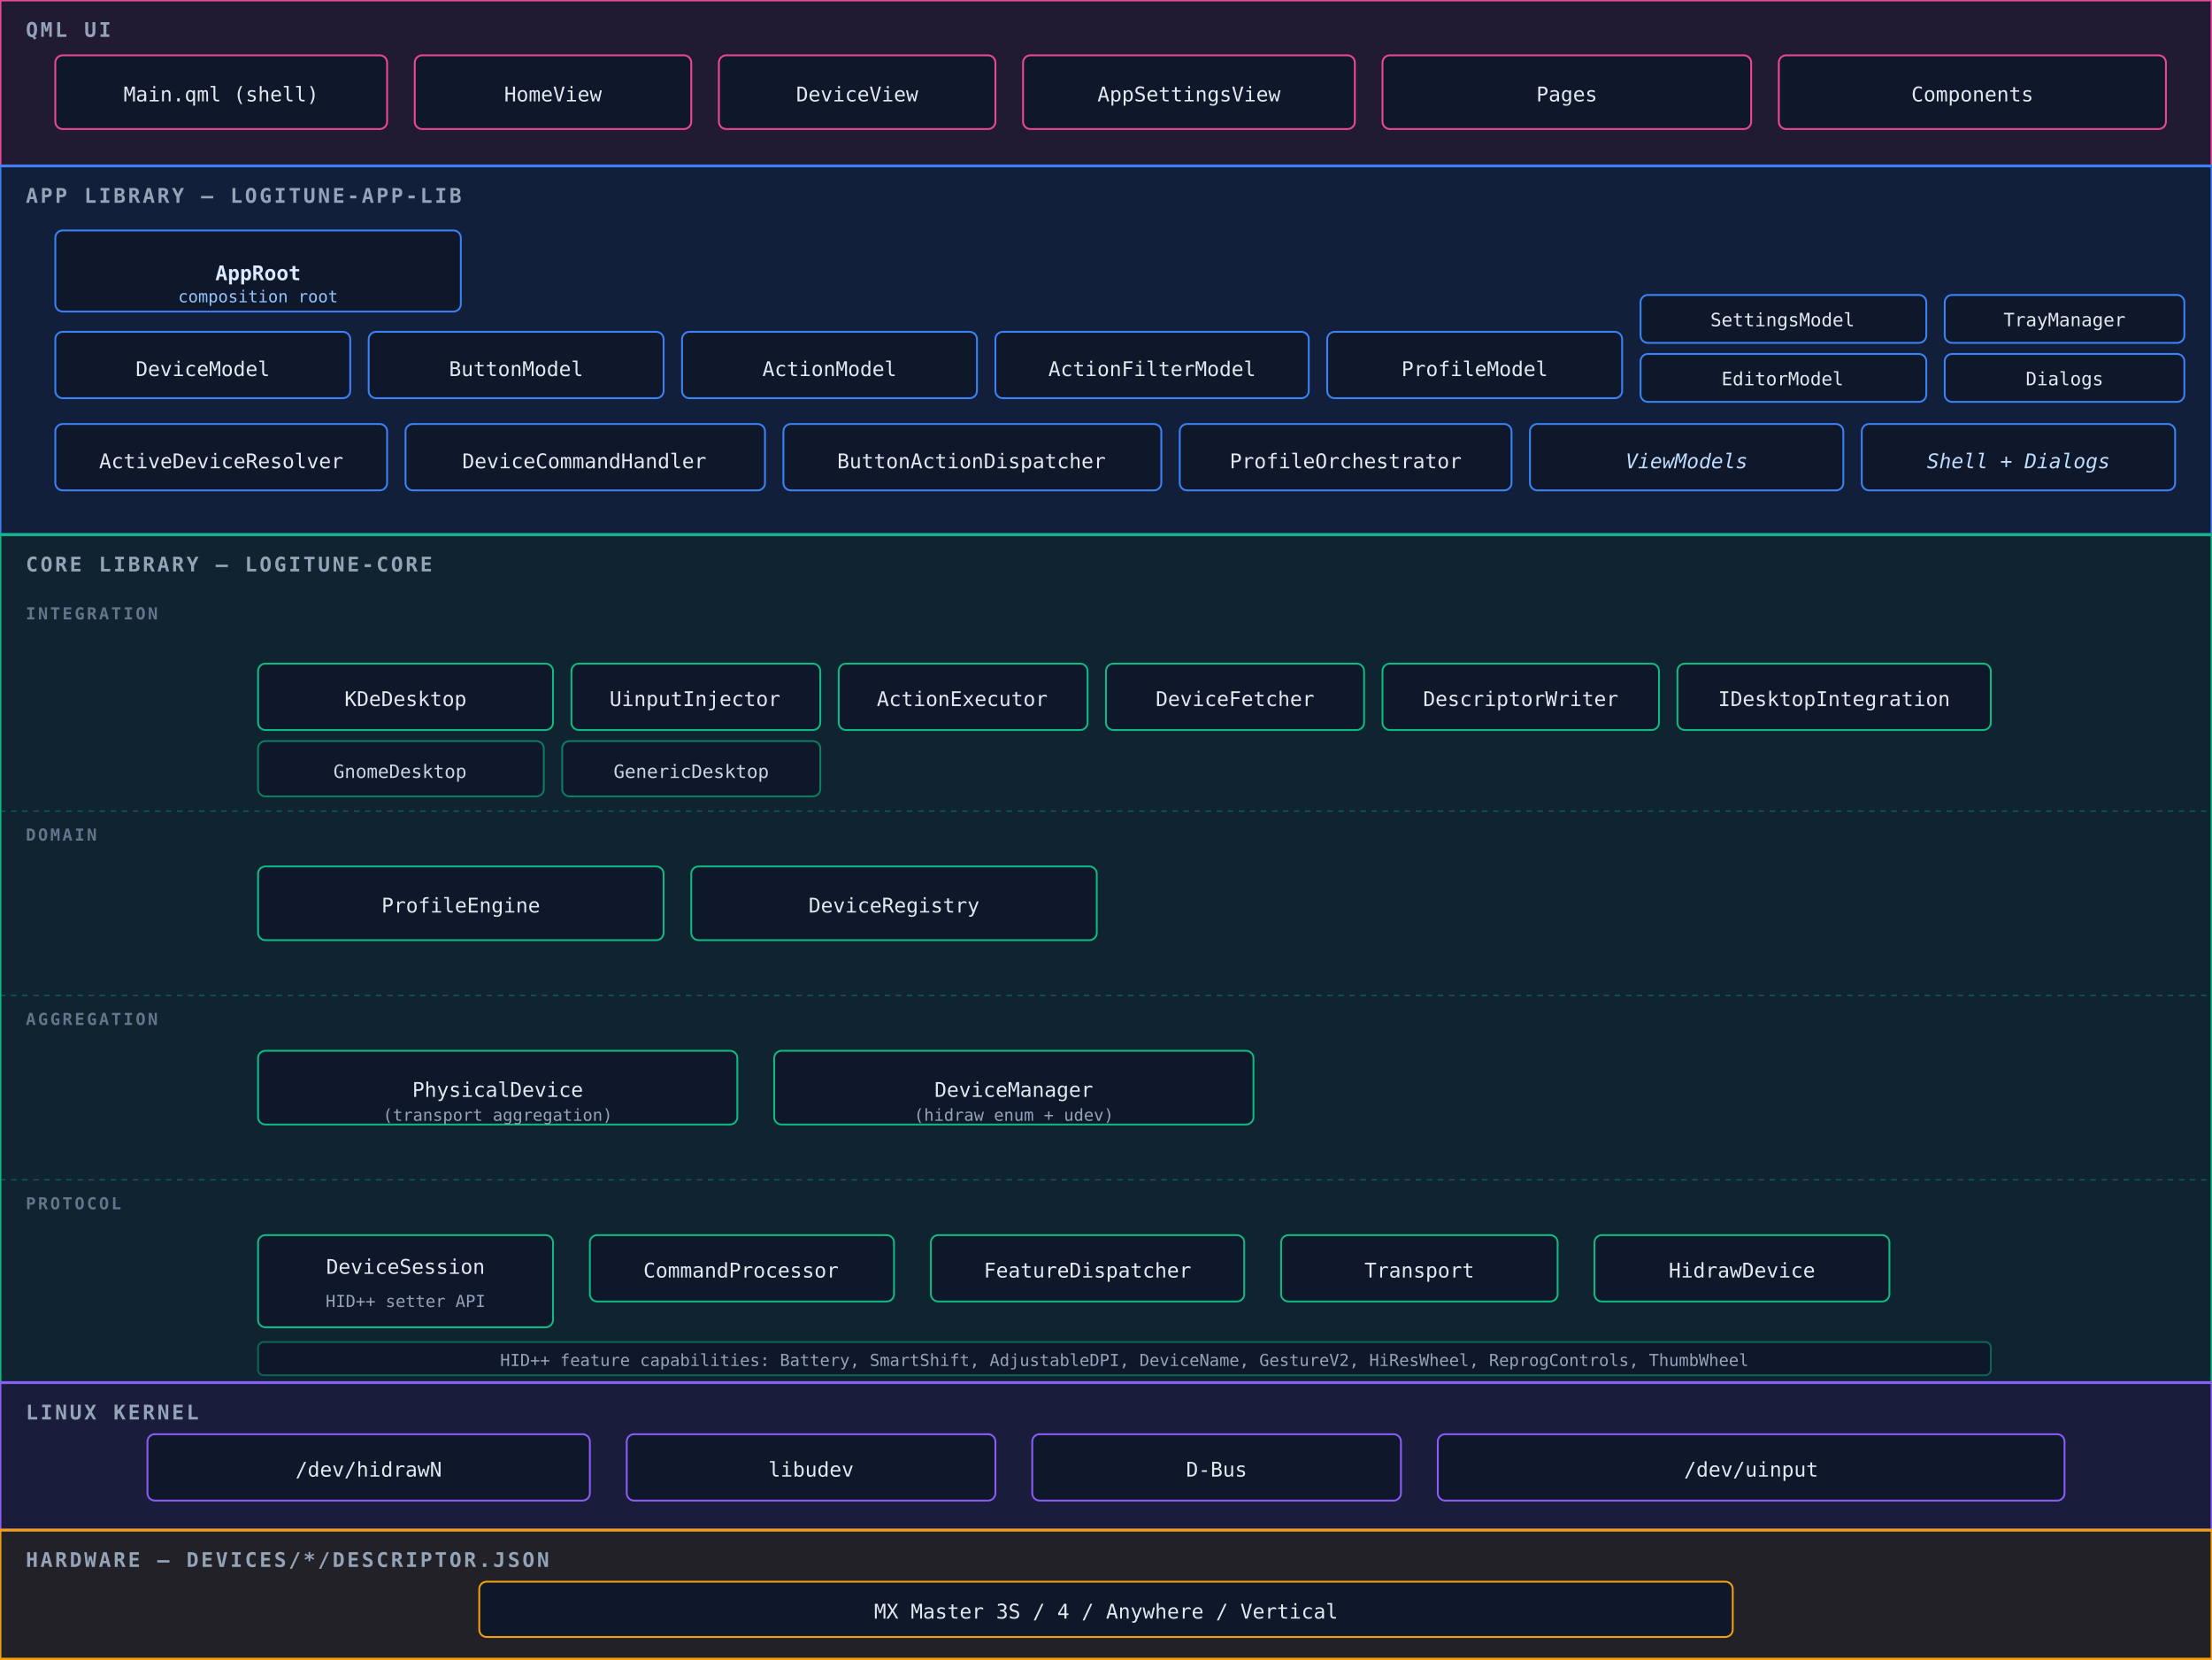
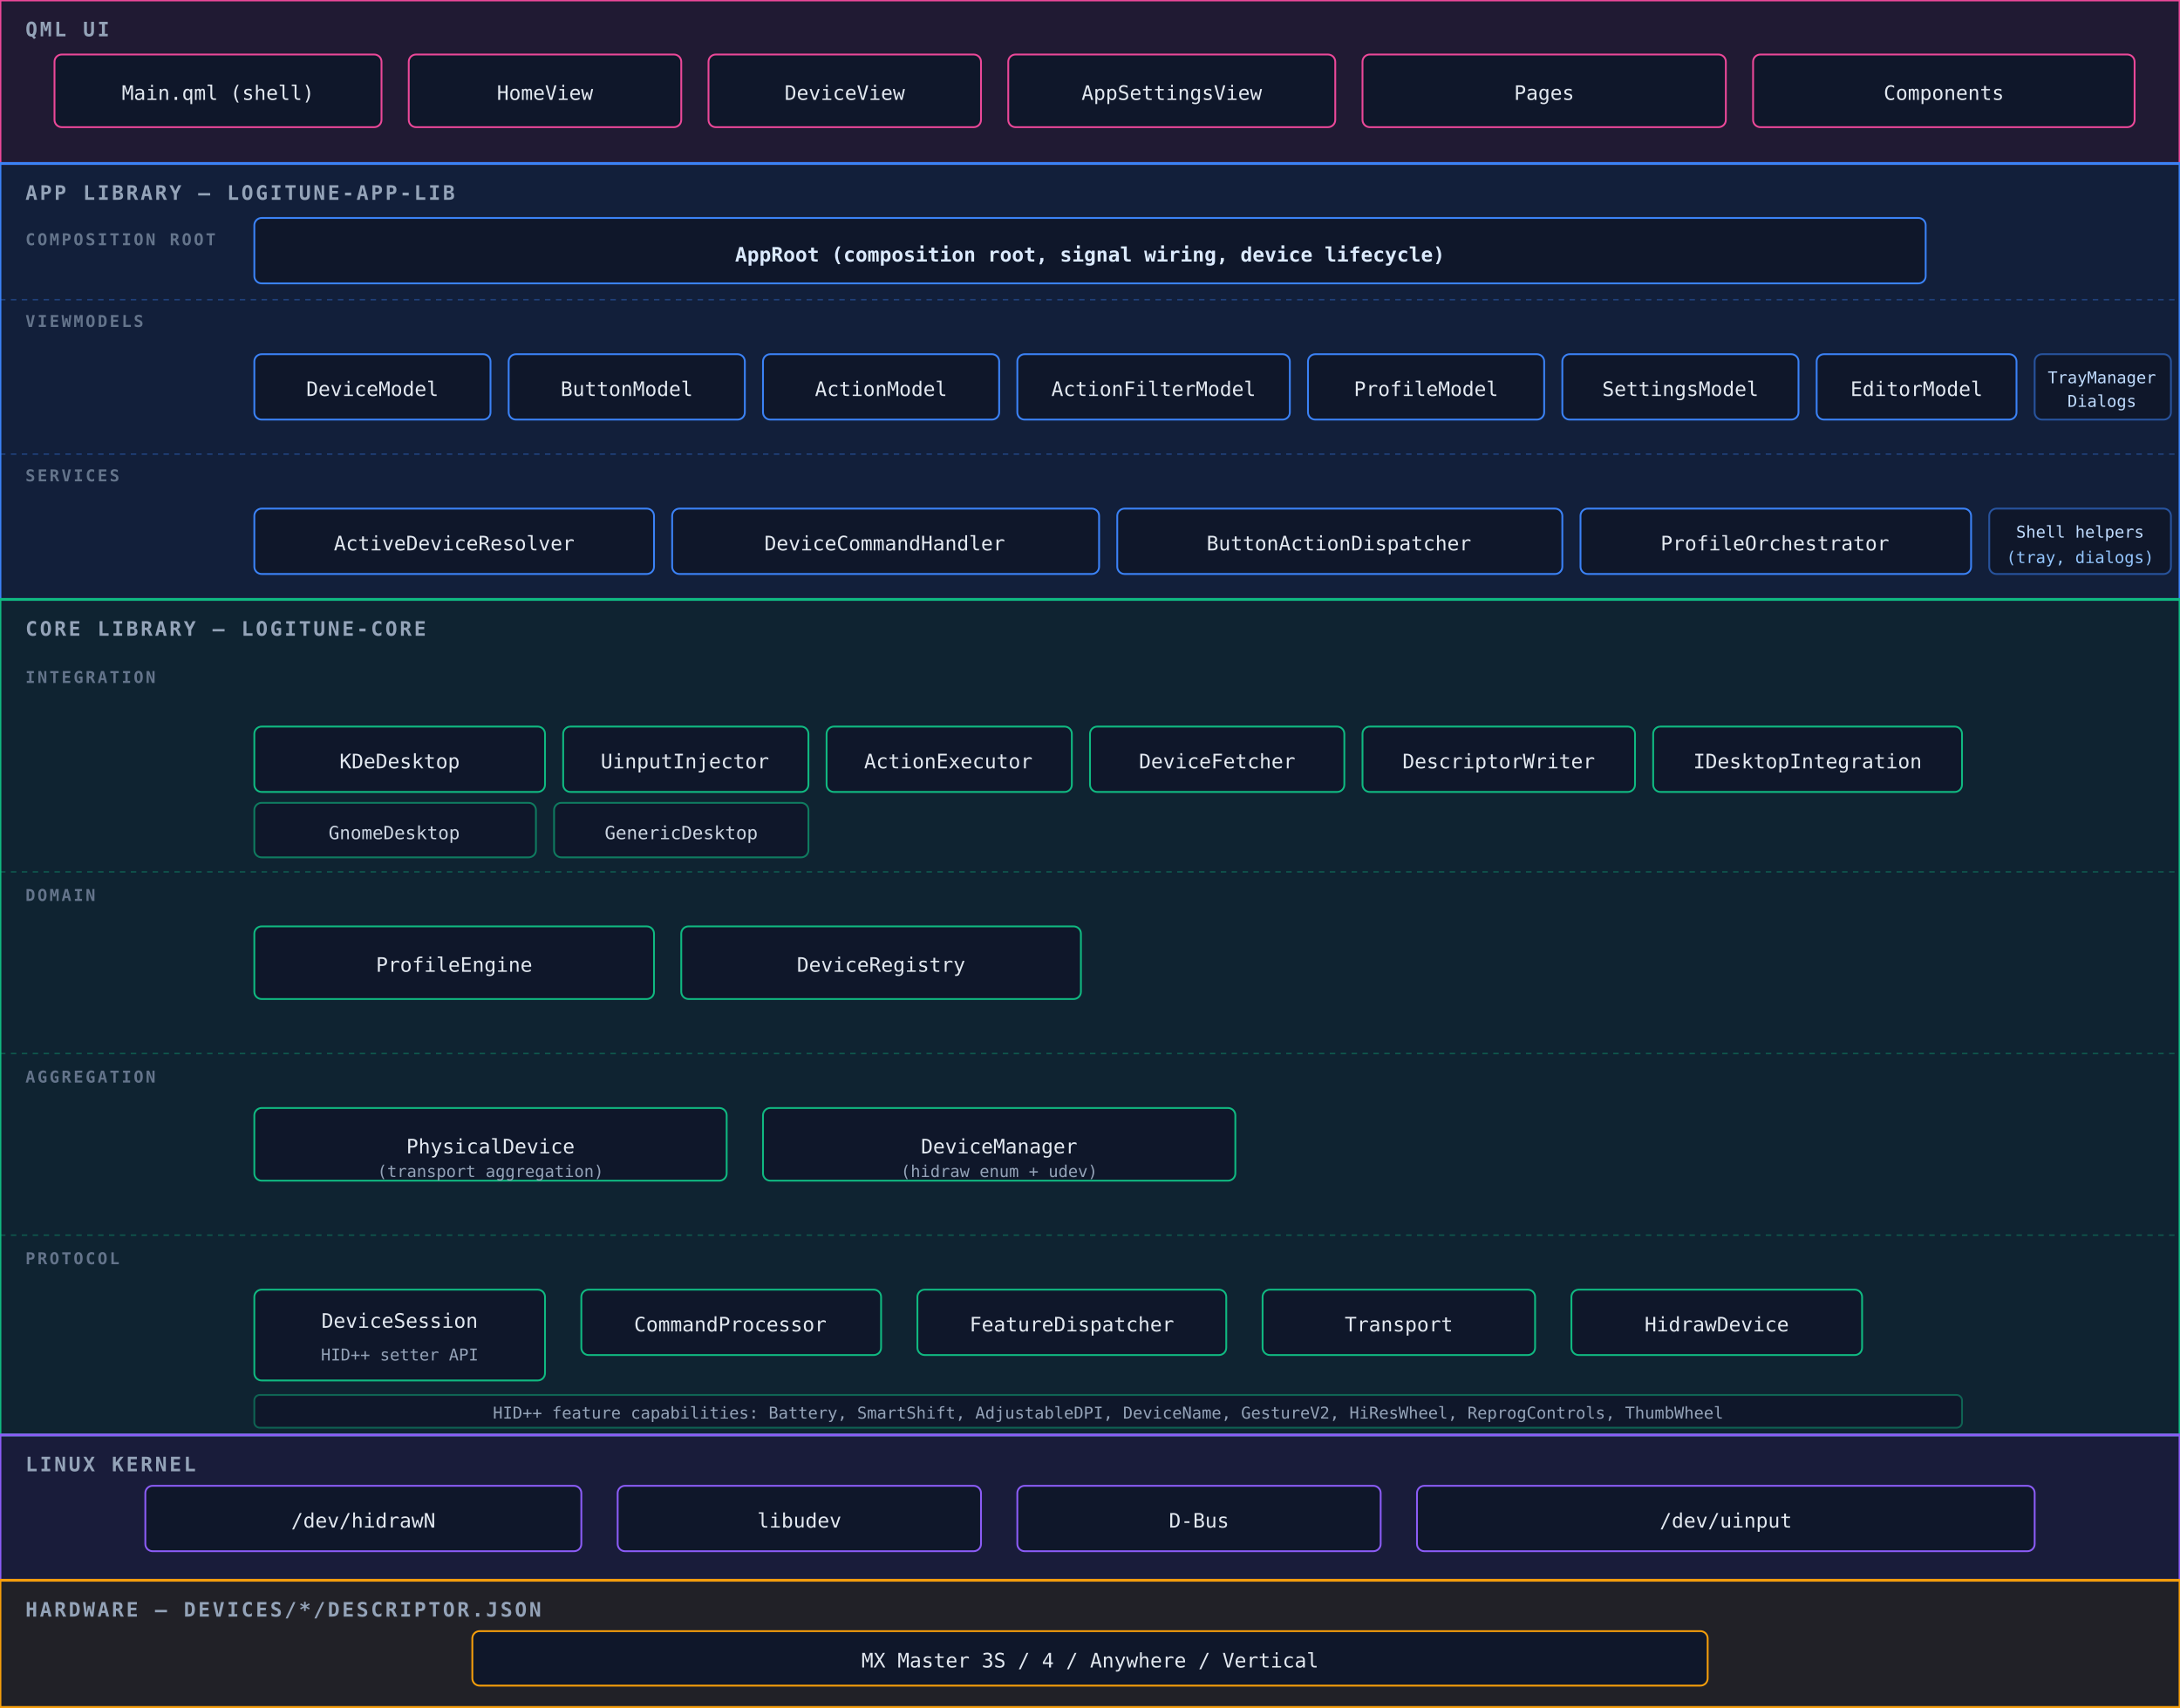
- <svg xmlns="http://www.w3.org/2000/svg" viewBox="0 0 1200 900" width="1200" height="900" font-family="ui-monospace, 'JetBrains Mono', monospace">
-   <rect x="0" y="0" width="1200" height="900" fill="#0f172a" />
+ <svg xmlns="http://www.w3.org/2000/svg" viewBox="0 0 1200 940" width="1200" height="940" font-family="ui-monospace, 'JetBrains Mono', monospace">
+   <rect x="0" y="0" width="1200" height="940" fill="#0f172a" />
  <rect x="0" y="0" width="1200" height="90" fill="#ec4899" fill-opacity="0.08" stroke="#ec4899" stroke-width="1.5" />
-   <rect x="0" y="90" width="1200" height="200" fill="#3b82f6" fill-opacity="0.08" stroke="#3b82f6" stroke-width="1.5" />
-   <rect x="0" y="290" width="1200" height="460" fill="#10b981" fill-opacity="0.08" stroke="#10b981" stroke-width="1.5" />
-   <rect x="0" y="750" width="1200" height="80" fill="#8b5cf6" fill-opacity="0.08" stroke="#8b5cf6" stroke-width="1.5" />
-   <rect x="0" y="830" width="1200" height="70" fill="#f59e0b" fill-opacity="0.08" stroke="#f59e0b" stroke-width="1.5" />
+   <rect x="0" y="90" width="1200" height="240" fill="#3b82f6" fill-opacity="0.08" stroke="#3b82f6" stroke-width="1.5" />
+   <rect x="0" y="330" width="1200" height="460" fill="#10b981" fill-opacity="0.08" stroke="#10b981" stroke-width="1.5" />
+   <rect x="0" y="790" width="1200" height="80" fill="#8b5cf6" fill-opacity="0.08" stroke="#8b5cf6" stroke-width="1.5" />
+   <rect x="0" y="870" width="1200" height="70" fill="#f59e0b" fill-opacity="0.08" stroke="#f59e0b" stroke-width="1.5" />
  <g font-size="11" font-weight="700" letter-spacing="1.3" fill="#94a3b8">
    <text x="14" y="20">QML UI</text>
    <text x="14" y="110">APP LIBRARY — LOGITUNE-APP-LIB</text>
-     <text x="14" y="310">CORE LIBRARY — LOGITUNE-CORE</text>
-     <text x="14" y="770">LINUX KERNEL</text>
-     <text x="14" y="850">HARDWARE — DEVICES/*/DESCRIPTOR.JSON</text>
+     <text x="14" y="350">CORE LIBRARY — LOGITUNE-CORE</text>
+     <text x="14" y="810">LINUX KERNEL</text>
+     <text x="14" y="890">HARDWARE — DEVICES/*/DESCRIPTOR.JSON</text>
  </g>
  <g font-size="9" font-weight="700" letter-spacing="1.2" fill="#64748b">
-     <text x="14" y="336">INTEGRATION</text>
-     <text x="14" y="456">DOMAIN</text>
-     <text x="14" y="556">AGGREGATION</text>
-     <text x="14" y="656">PROTOCOL</text>
+     <text x="14" y="135">COMPOSITION ROOT</text>
+     <text x="14" y="180">VIEWMODELS</text>
+     <text x="14" y="265">SERVICES</text>
+   </g>
+   <g stroke="#3b82f6" stroke-opacity="0.35" stroke-width="0.8" stroke-dasharray="3 3">
+     <line x1="0" y1="165" x2="1200" y2="165" />
+     <line x1="0" y1="250" x2="1200" y2="250" />
+   </g>
+   <g font-size="9" font-weight="700" letter-spacing="1.2" fill="#64748b">
+     <text x="14" y="376">INTEGRATION</text>
+     <text x="14" y="496">DOMAIN</text>
+     <text x="14" y="596">AGGREGATION</text>
+     <text x="14" y="696">PROTOCOL</text>
  </g>
  <g stroke="#10b981" stroke-opacity="0.35" stroke-width="0.8" stroke-dasharray="3 3">
-     <line x1="0" y1="440" x2="1200" y2="440" />
-     <line x1="0" y1="540" x2="1200" y2="540" />
-     <line x1="0" y1="640" x2="1200" y2="640" />
+     <line x1="0" y1="480" x2="1200" y2="480" />
+     <line x1="0" y1="580" x2="1200" y2="580" />
+     <line x1="0" y1="680" x2="1200" y2="680" />
  </g>
  <g fill="#0f172a" stroke-width="1">
    <rect x="30" y="30" width="180" height="40" stroke="#ec4899" rx="4" />
    <rect x="225" y="30" width="150" height="40" stroke="#ec4899" rx="4" />
    <rect x="390" y="30" width="150" height="40" stroke="#ec4899" rx="4" />
    <rect x="555" y="30" width="180" height="40" stroke="#ec4899" rx="4" />
    <rect x="750" y="30" width="200" height="40" stroke="#ec4899" rx="4" />
    <rect x="965" y="30" width="210" height="40" stroke="#ec4899" rx="4" />
-     <rect x="30" y="125" width="220" height="44" stroke="#3b82f6" rx="4" />
-     <rect x="30" y="180" width="160" height="36" stroke="#3b82f6" rx="4" />
-     <rect x="200" y="180" width="160" height="36" stroke="#3b82f6" rx="4" />
-     <rect x="370" y="180" width="160" height="36" stroke="#3b82f6" rx="4" />
-     <rect x="540" y="180" width="170" height="36" stroke="#3b82f6" rx="4" />
-     <rect x="720" y="180" width="160" height="36" stroke="#3b82f6" rx="4" />
-     <rect x="890" y="160" width="155" height="26" stroke="#3b82f6" rx="4" />
-     <rect x="890" y="192" width="155" height="26" stroke="#3b82f6" rx="4" />
-     <rect x="1055" y="160" width="130" height="26" stroke="#3b82f6" rx="4" />
-     <rect x="1055" y="192" width="130" height="26" stroke="#3b82f6" rx="4" />
-     <rect x="30" y="230" width="180" height="36" stroke="#3b82f6" rx="4" />
-     <rect x="220" y="230" width="195" height="36" stroke="#3b82f6" rx="4" />
-     <rect x="425" y="230" width="205" height="36" stroke="#3b82f6" rx="4" />
-     <rect x="640" y="230" width="180" height="36" stroke="#3b82f6" rx="4" />
-     <rect x="830" y="230" width="170" height="36" stroke="#3b82f6" rx="4" />
-     <rect x="1010" y="230" width="170" height="36" stroke="#3b82f6" rx="4" />
-     <rect x="140" y="360" width="160" height="36" stroke="#10b981" rx="4" />
-     <rect x="310" y="360" width="135" height="36" stroke="#10b981" rx="4" />
-     <rect x="455" y="360" width="135" height="36" stroke="#10b981" rx="4" />
-     <rect x="600" y="360" width="140" height="36" stroke="#10b981" rx="4" />
-     <rect x="750" y="360" width="150" height="36" stroke="#10b981" rx="4" />
-     <rect x="910" y="360" width="170" height="36" stroke="#10b981" rx="4" />
-     <rect x="140" y="402" width="155" height="30" stroke="#10b981" stroke-opacity="0.6" rx="4" />
-     <rect x="305" y="402" width="140" height="30" stroke="#10b981" stroke-opacity="0.6" rx="4" />
-     <rect x="140" y="470" width="220" height="40" stroke="#10b981" rx="4" />
-     <rect x="375" y="470" width="220" height="40" stroke="#10b981" rx="4" />
-     <rect x="140" y="570" width="260" height="40" stroke="#10b981" rx="4" />
-     <rect x="420" y="570" width="260" height="40" stroke="#10b981" rx="4" />
-     <rect x="140" y="670" width="160" height="50" stroke="#10b981" rx="4" />
-     <rect x="320" y="670" width="165" height="36" stroke="#10b981" rx="4" />
-     <rect x="505" y="670" width="170" height="36" stroke="#10b981" rx="4" />
-     <rect x="695" y="670" width="150" height="36" stroke="#10b981" rx="4" />
-     <rect x="865" y="670" width="160" height="36" stroke="#10b981" rx="4" />
-     <rect x="140" y="728" width="940" height="18" stroke="#10b981" stroke-opacity="0.45" rx="3" />
-     <rect x="80" y="778" width="240" height="36" stroke="#8b5cf6" rx="4" />
-     <rect x="340" y="778" width="200" height="36" stroke="#8b5cf6" rx="4" />
-     <rect x="560" y="778" width="200" height="36" stroke="#8b5cf6" rx="4" />
-     <rect x="780" y="778" width="340" height="36" stroke="#8b5cf6" rx="4" />
-     <rect x="260" y="858" width="680" height="30" stroke="#f59e0b" rx="4" />
+     <rect x="140" y="120" width="920" height="36" stroke="#3b82f6" rx="4" />
+     <rect x="140" y="195" width="130" height="36" stroke="#3b82f6" rx="4" />
+     <rect x="280" y="195" width="130" height="36" stroke="#3b82f6" rx="4" />
+     <rect x="420" y="195" width="130" height="36" stroke="#3b82f6" rx="4" />
+     <rect x="560" y="195" width="150" height="36" stroke="#3b82f6" rx="4" />
+     <rect x="720" y="195" width="130" height="36" stroke="#3b82f6" rx="4" />
+     <rect x="860" y="195" width="130" height="36" stroke="#3b82f6" rx="4" />
+     <rect x="1000" y="195" width="110" height="36" stroke="#3b82f6" rx="4" />
+     <rect x="1120" y="195" width="75" height="36" stroke="#3b82f6" stroke-opacity="0.55" rx="4" />
+     <rect x="140" y="280" width="220" height="36" stroke="#3b82f6" rx="4" />
+     <rect x="370" y="280" width="235" height="36" stroke="#3b82f6" rx="4" />
+     <rect x="615" y="280" width="245" height="36" stroke="#3b82f6" rx="4" />
+     <rect x="870" y="280" width="215" height="36" stroke="#3b82f6" rx="4" />
+     <rect x="1095" y="280" width="100" height="36" stroke="#3b82f6" stroke-opacity="0.55" rx="4" />
+     <rect x="140" y="400" width="160" height="36" stroke="#10b981" rx="4" />
+     <rect x="310" y="400" width="135" height="36" stroke="#10b981" rx="4" />
+     <rect x="455" y="400" width="135" height="36" stroke="#10b981" rx="4" />
+     <rect x="600" y="400" width="140" height="36" stroke="#10b981" rx="4" />
+     <rect x="750" y="400" width="150" height="36" stroke="#10b981" rx="4" />
+     <rect x="910" y="400" width="170" height="36" stroke="#10b981" rx="4" />
+     <rect x="140" y="442" width="155" height="30" stroke="#10b981" stroke-opacity="0.6" rx="4" />
+     <rect x="305" y="442" width="140" height="30" stroke="#10b981" stroke-opacity="0.6" rx="4" />
+     <rect x="140" y="510" width="220" height="40" stroke="#10b981" rx="4" />
+     <rect x="375" y="510" width="220" height="40" stroke="#10b981" rx="4" />
+     <rect x="140" y="610" width="260" height="40" stroke="#10b981" rx="4" />
+     <rect x="420" y="610" width="260" height="40" stroke="#10b981" rx="4" />
+     <rect x="140" y="710" width="160" height="50" stroke="#10b981" rx="4" />
+     <rect x="320" y="710" width="165" height="36" stroke="#10b981" rx="4" />
+     <rect x="505" y="710" width="170" height="36" stroke="#10b981" rx="4" />
+     <rect x="695" y="710" width="150" height="36" stroke="#10b981" rx="4" />
+     <rect x="865" y="710" width="160" height="36" stroke="#10b981" rx="4" />
+     <rect x="140" y="768" width="940" height="18" stroke="#10b981" stroke-opacity="0.45" rx="3" />
+     <rect x="80" y="818" width="240" height="36" stroke="#8b5cf6" rx="4" />
+     <rect x="340" y="818" width="200" height="36" stroke="#8b5cf6" rx="4" />
+     <rect x="560" y="818" width="200" height="36" stroke="#8b5cf6" rx="4" />
+     <rect x="780" y="818" width="340" height="36" stroke="#8b5cf6" rx="4" />
+     <rect x="260" y="898" width="680" height="30" stroke="#f59e0b" rx="4" />
  </g>
  <g font-size="11" text-anchor="middle" fill="#e2e8f0">
    <text x="120" y="55">Main.qml (shell)</text>
    <text x="300" y="55">HomeView</text>
    <text x="465" y="55">DeviceView</text>
    <text x="645" y="55">AppSettingsView</text>
    <text x="850" y="55">Pages</text>
    <text x="1070" y="55">Components</text>
-     <text x="140" y="152" font-weight="700" fill="#dbeafe">AppRoot</text>
-     <text x="140" y="164" font-size="9" fill="#93c5fd">composition root</text>
-     <text x="110" y="204">DeviceModel</text>
-     <text x="280" y="204">ButtonModel</text>
-     <text x="450" y="204">ActionModel</text>
-     <text x="625" y="204">ActionFilterModel</text>
-     <text x="800" y="204">ProfileModel</text>
-     <text x="967" y="177" font-size="10">SettingsModel</text>
-     <text x="967" y="209" font-size="10">EditorModel</text>
-     <text x="1120" y="177" font-size="10">TrayManager</text>
-     <text x="1120" y="209" font-size="10">Dialogs</text>
-     <text x="120" y="254">ActiveDeviceResolver</text>
-     <text x="317" y="254">DeviceCommandHandler</text>
-     <text x="527" y="254">ButtonActionDispatcher</text>
-     <text x="730" y="254">ProfileOrchestrator</text>
-     <text x="915" y="254" font-style="italic" fill="#bfdbfe">ViewModels</text>
-     <text x="1095" y="254" font-style="italic" fill="#bfdbfe">Shell + Dialogs</text>
-     <text x="220" y="383">KDeDesktop</text>
-     <text x="377" y="383">UinputInjector</text>
-     <text x="522" y="383">ActionExecutor</text>
-     <text x="670" y="383">DeviceFetcher</text>
-     <text x="825" y="383">DescriptorWriter</text>
-     <text x="995" y="383">IDesktopIntegration</text>
-     <text x="217" y="422" font-size="10" fill="#cbd5e1">GnomeDesktop</text>
-     <text x="375" y="422" font-size="10" fill="#cbd5e1">GenericDesktop</text>
-     <text x="250" y="495">ProfileEngine</text>
-     <text x="485" y="495">DeviceRegistry</text>
-     <text x="270" y="595">PhysicalDevice</text>
-     <text x="270" y="608" font-size="9" fill="#94a3b8">(transport aggregation)</text>
-     <text x="550" y="595">DeviceManager</text>
-     <text x="550" y="608" font-size="9" fill="#94a3b8">(hidraw enum + udev)</text>
-     <text x="220" y="691">DeviceSession</text>
-     <text x="220" y="709" font-size="9" fill="#94a3b8">HID++ setter API</text>
-     <text x="402" y="693">CommandProcessor</text>
-     <text x="590" y="693">FeatureDispatcher</text>
-     <text x="770" y="693">Transport</text>
-     <text x="945" y="693">HidrawDevice</text>
-     <text x="610" y="741" font-size="9" text-anchor="middle" fill="#94a3b8">HID++ feature capabilities: Battery, SmartShift, AdjustableDPI, DeviceName, GestureV2, HiResWheel, ReprogControls, ThumbWheel</text>
-     <text x="200" y="801">/dev/hidrawN</text>
-     <text x="440" y="801">libudev</text>
-     <text x="660" y="801">D-Bus</text>
-     <text x="950" y="801">/dev/uinput</text>
-     <text x="600" y="878">MX Master 3S / 4 / Anywhere / Vertical</text>
+     <text x="600" y="144" font-weight="700" fill="#dbeafe">AppRoot (composition root, signal wiring, device lifecycle)</text>
+     <text x="205" y="218">DeviceModel</text>
+     <text x="345" y="218">ButtonModel</text>
+     <text x="485" y="218">ActionModel</text>
+     <text x="635" y="218">ActionFilterModel</text>
+     <text x="785" y="218">ProfileModel</text>
+     <text x="925" y="218">SettingsModel</text>
+     <text x="1055" y="218">EditorModel</text>
+     <text x="1157" y="211" font-size="9" fill="#bfdbfe">TrayManager</text>
+     <text x="1157" y="224" font-size="9" fill="#bfdbfe">Dialogs</text>
+     <text x="250" y="303">ActiveDeviceResolver</text>
+     <text x="487" y="303">DeviceCommandHandler</text>
+     <text x="737" y="303">ButtonActionDispatcher</text>
+     <text x="977" y="303">ProfileOrchestrator</text>
+     <text x="1145" y="296" font-size="9" fill="#bfdbfe">Shell helpers</text>
+     <text x="1145" y="310" font-size="9" fill="#93c5fd">(tray, dialogs)</text>
+     <text x="220" y="423">KDeDesktop</text>
+     <text x="377" y="423">UinputInjector</text>
+     <text x="522" y="423">ActionExecutor</text>
+     <text x="670" y="423">DeviceFetcher</text>
+     <text x="825" y="423">DescriptorWriter</text>
+     <text x="995" y="423">IDesktopIntegration</text>
+     <text x="217" y="462" font-size="10" fill="#cbd5e1">GnomeDesktop</text>
+     <text x="375" y="462" font-size="10" fill="#cbd5e1">GenericDesktop</text>
+     <text x="250" y="535">ProfileEngine</text>
+     <text x="485" y="535">DeviceRegistry</text>
+     <text x="270" y="635">PhysicalDevice</text>
+     <text x="270" y="648" font-size="9" fill="#94a3b8">(transport aggregation)</text>
+     <text x="550" y="635">DeviceManager</text>
+     <text x="550" y="648" font-size="9" fill="#94a3b8">(hidraw enum + udev)</text>
+     <text x="220" y="731">DeviceSession</text>
+     <text x="220" y="749" font-size="9" fill="#94a3b8">HID++ setter API</text>
+     <text x="402" y="733">CommandProcessor</text>
+     <text x="590" y="733">FeatureDispatcher</text>
+     <text x="770" y="733">Transport</text>
+     <text x="945" y="733">HidrawDevice</text>
+     <text x="610" y="781" font-size="9" text-anchor="middle" fill="#94a3b8">HID++ feature capabilities: Battery, SmartShift, AdjustableDPI, DeviceName, GestureV2, HiResWheel, ReprogControls, ThumbWheel</text>
+     <text x="200" y="841">/dev/hidrawN</text>
+     <text x="440" y="841">libudev</text>
+     <text x="660" y="841">D-Bus</text>
+     <text x="950" y="841">/dev/uinput</text>
+     <text x="600" y="918">MX Master 3S / 4 / Anywhere / Vertical</text>
  </g>
</svg>
